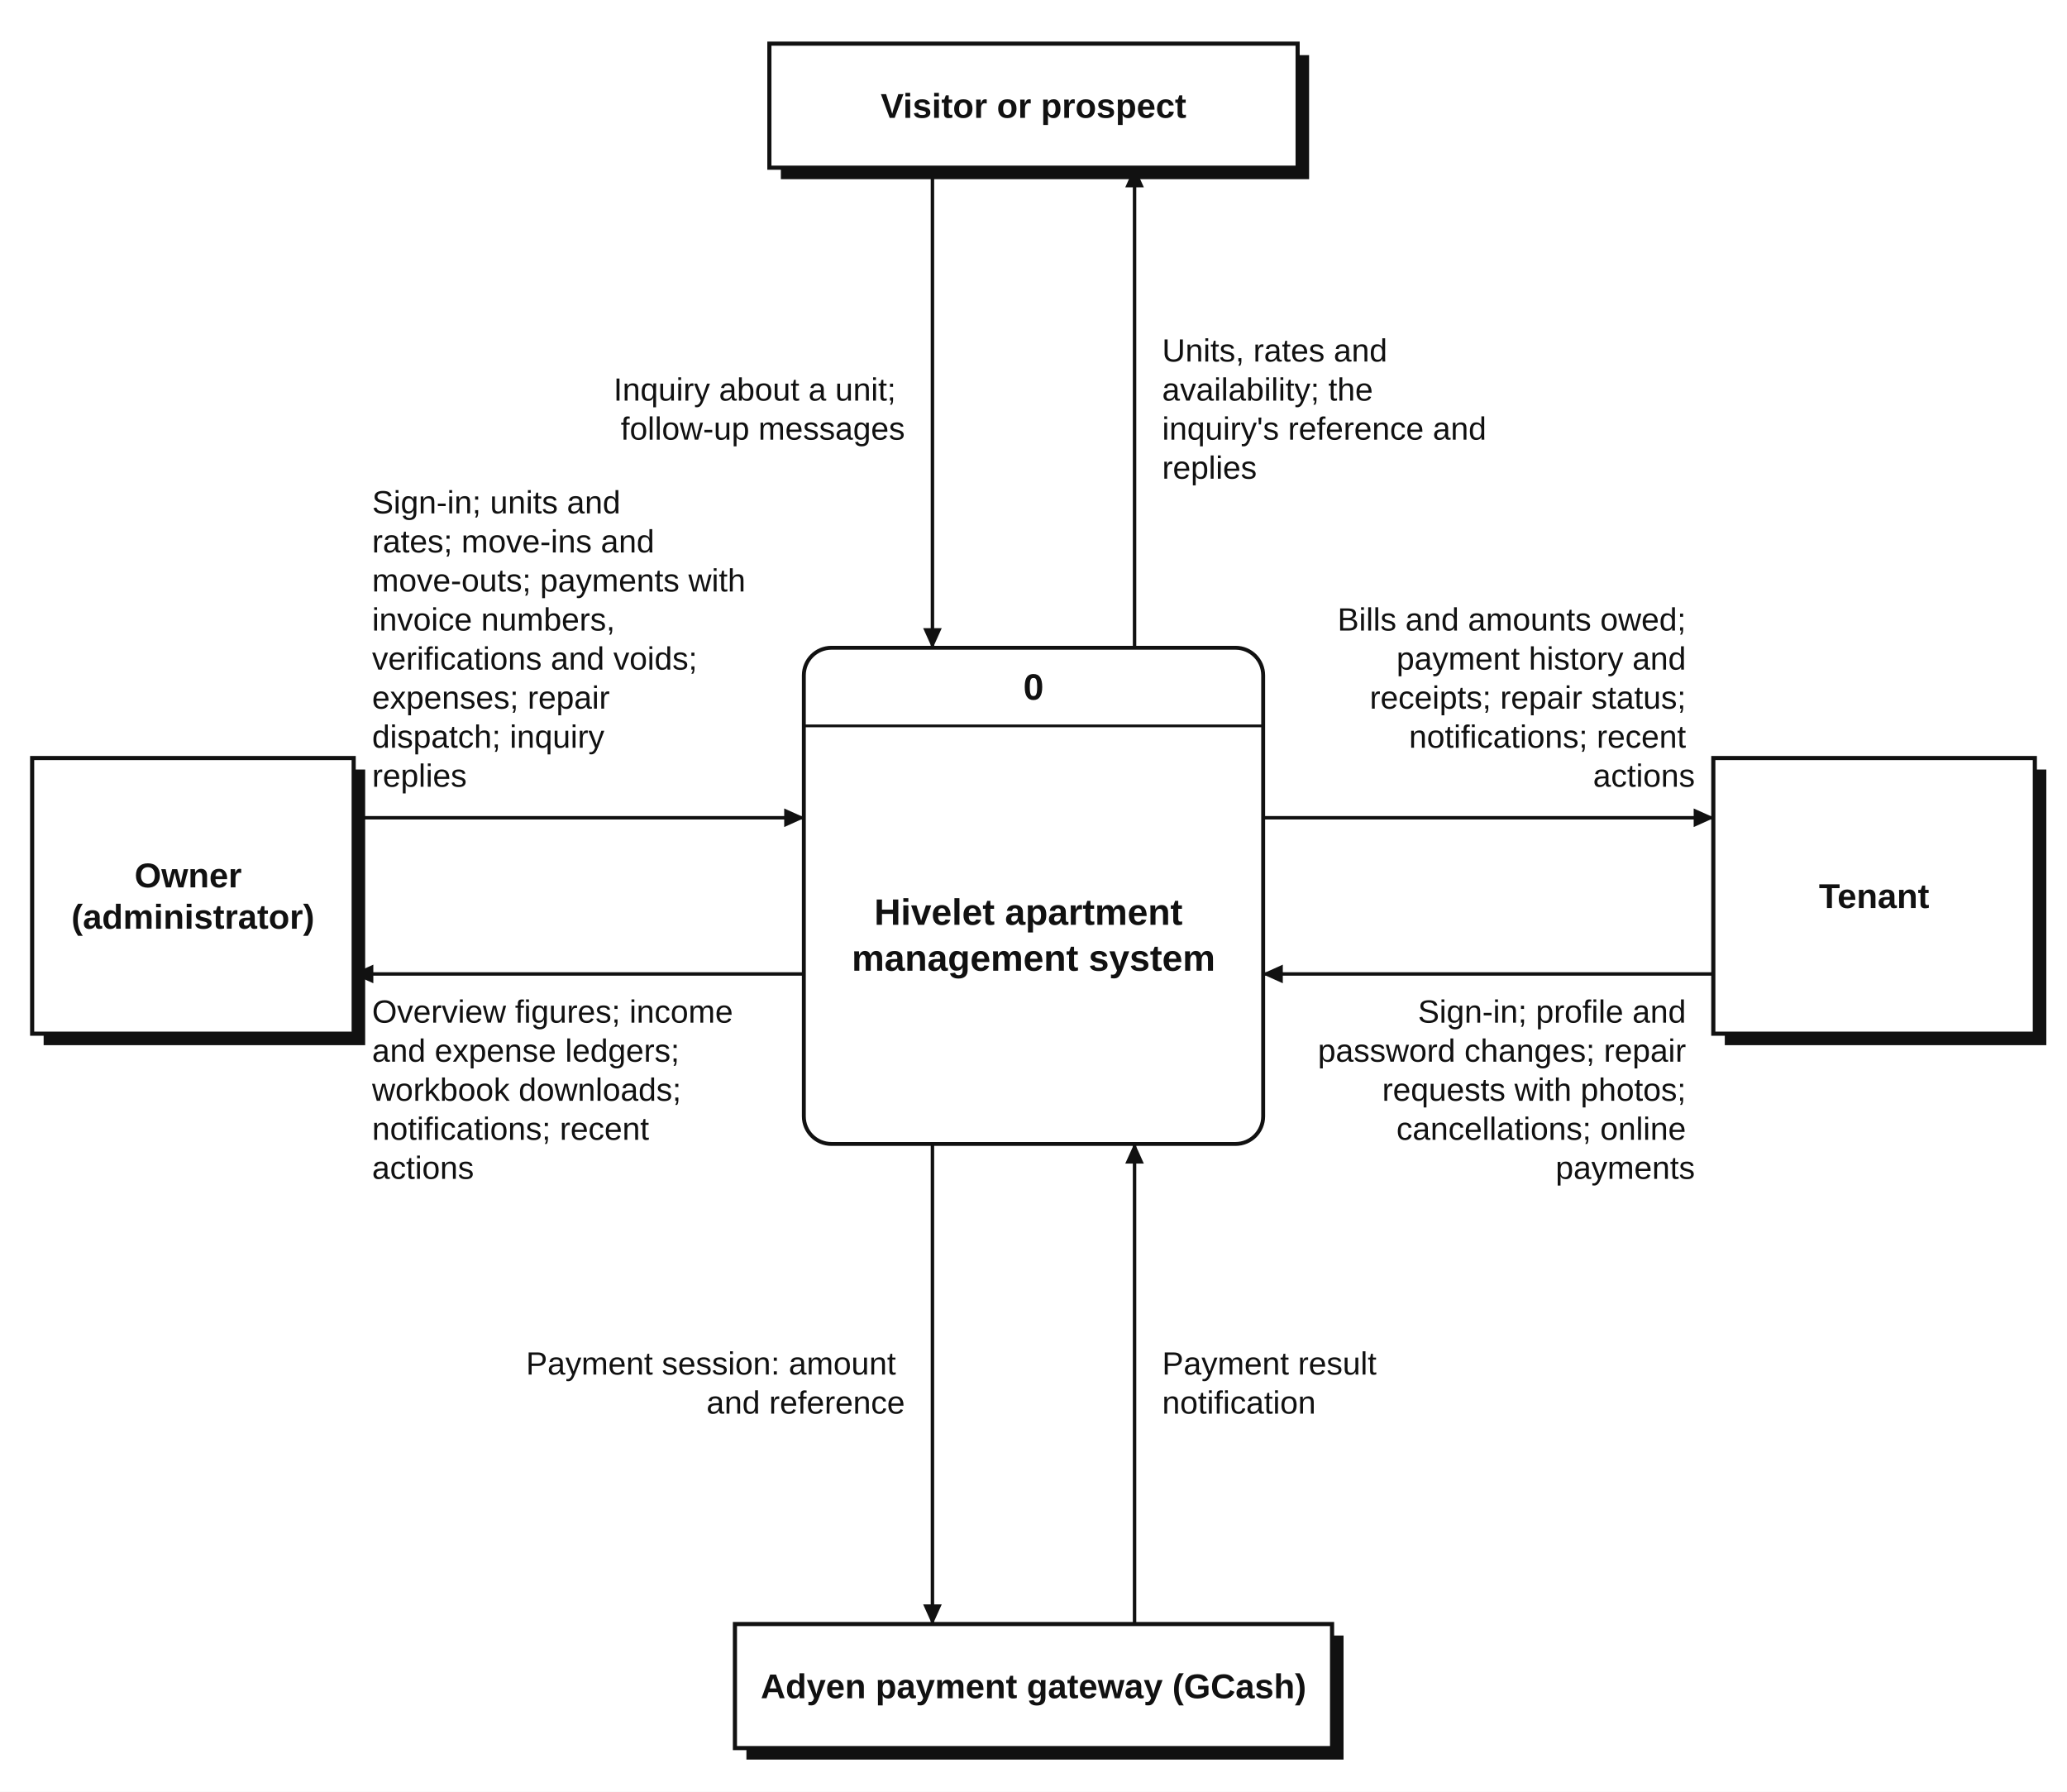
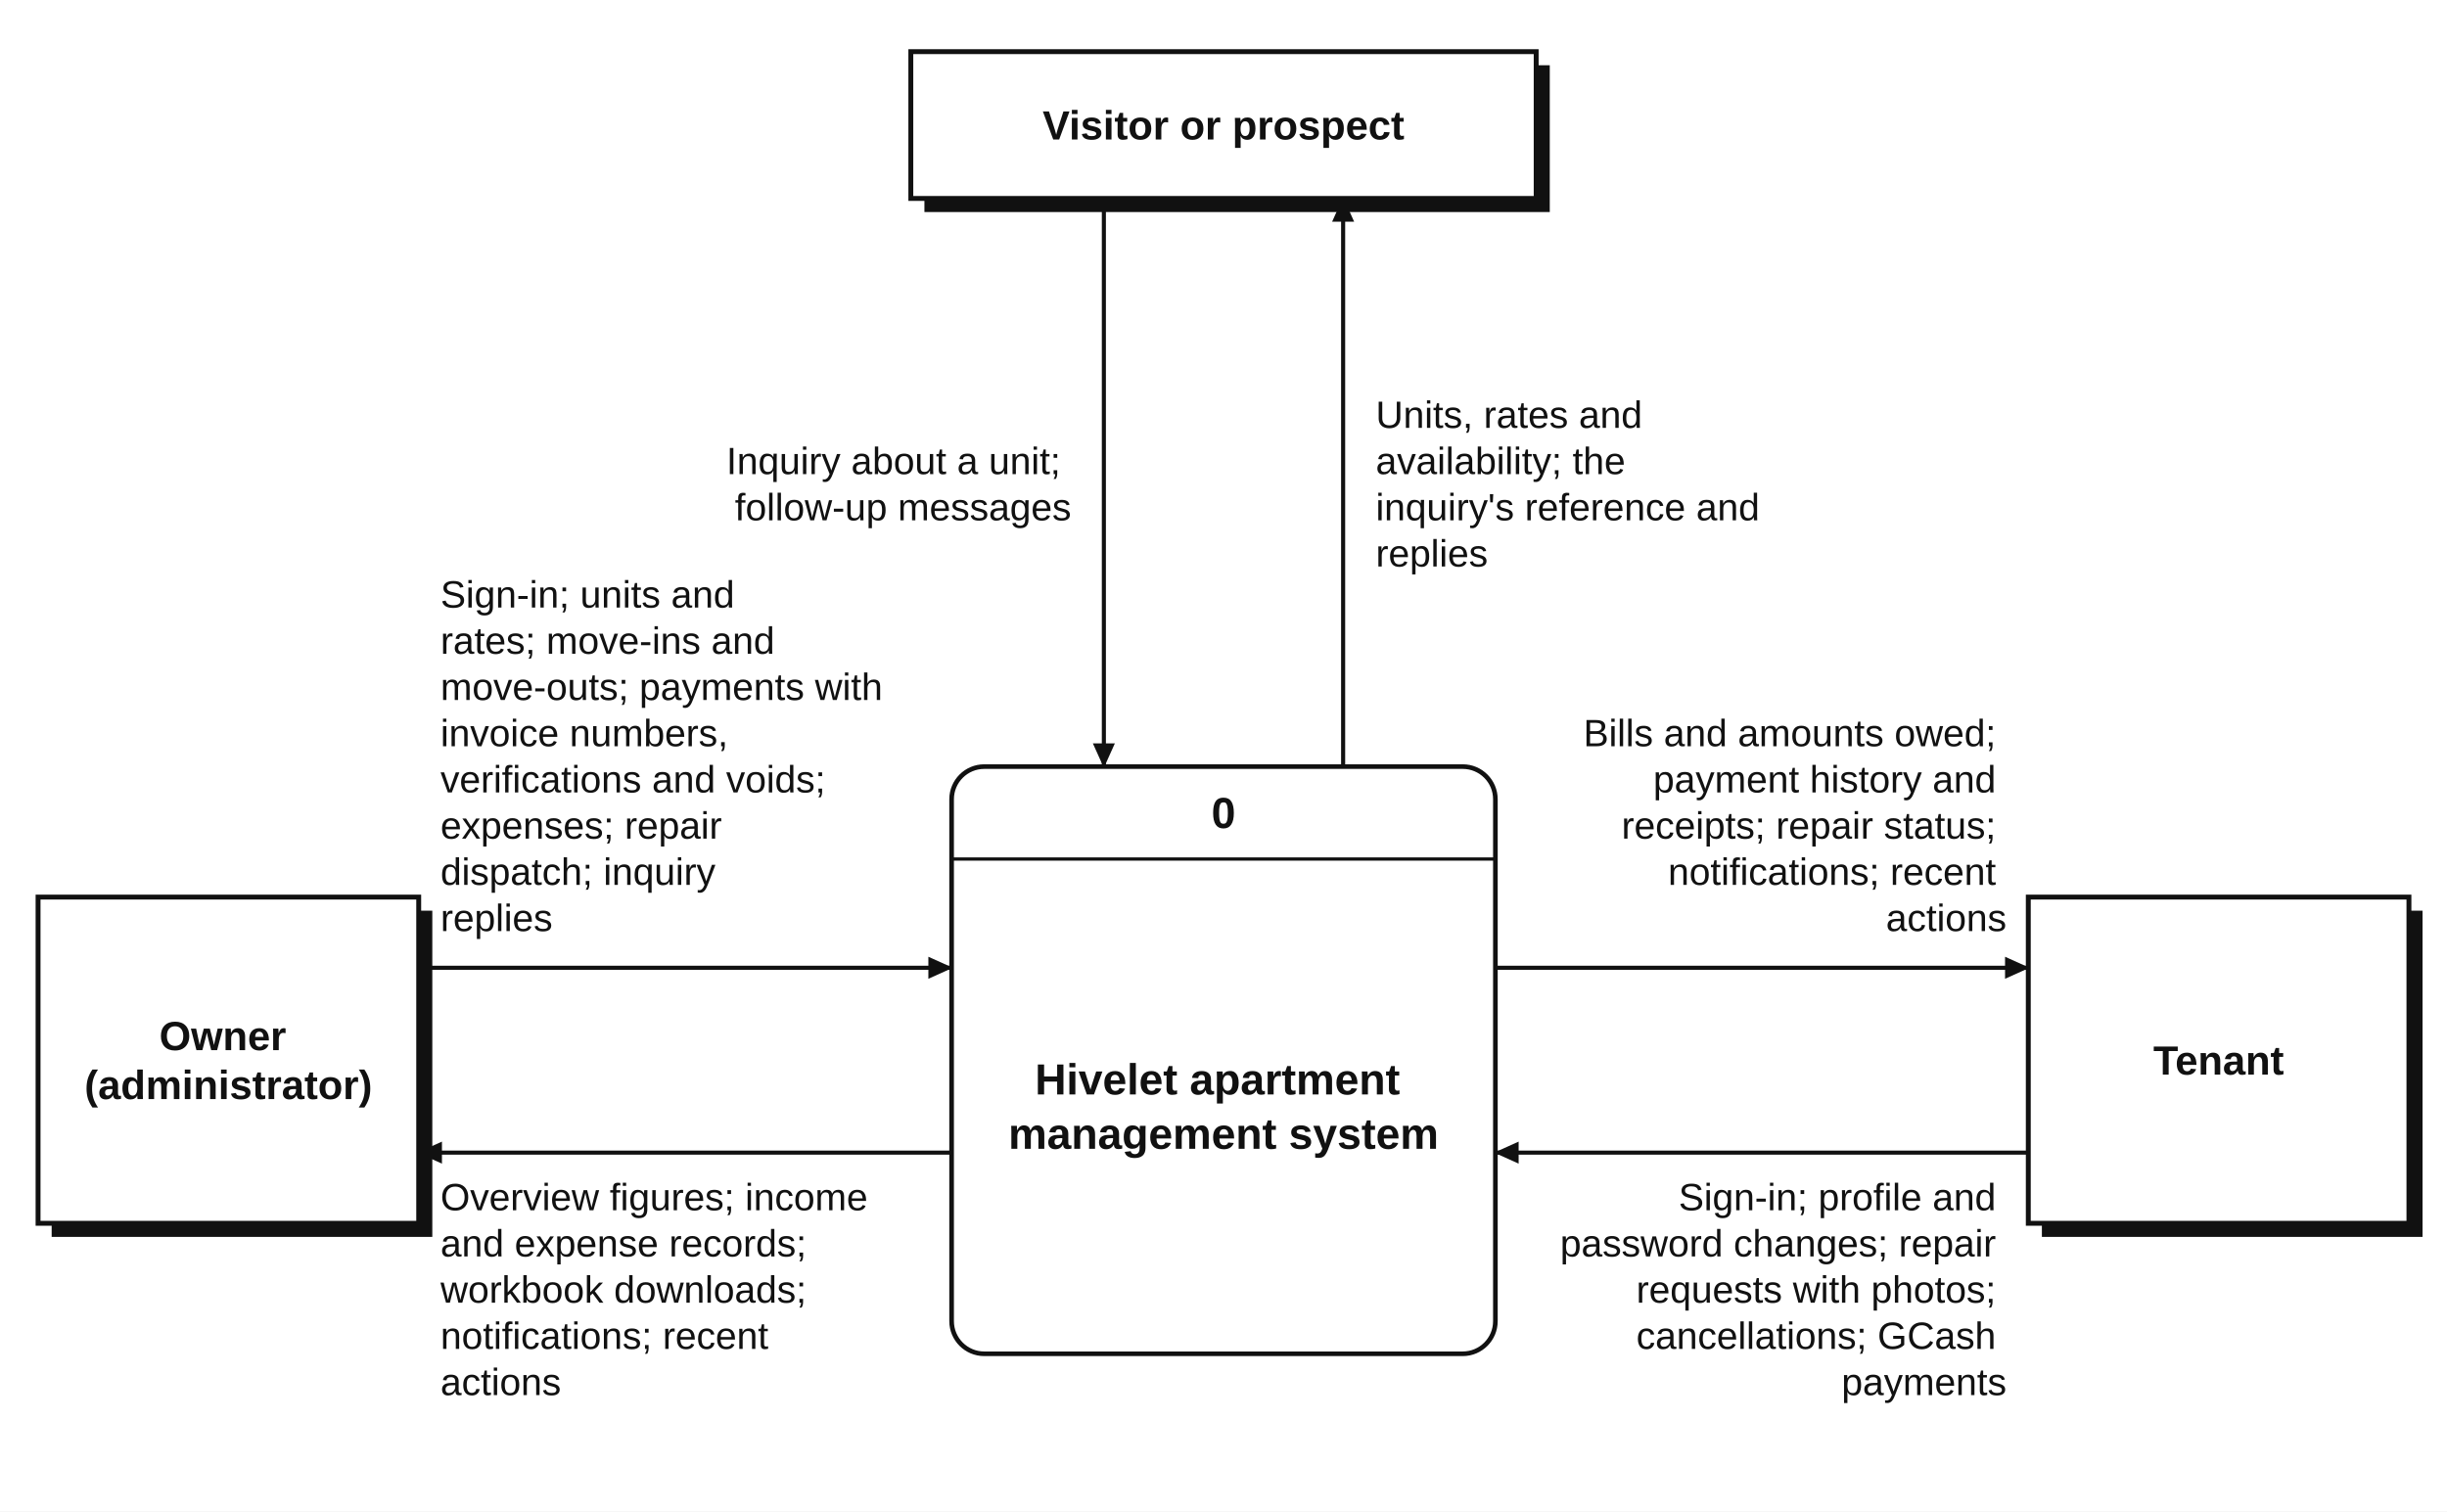
- <svg xmlns="http://www.w3.org/2000/svg" width="900" height="780" viewBox="0 0 900 780">
-   <rect width="900" height="780" fill="#fff" />
+ <svg xmlns="http://www.w3.org/2000/svg" width="900" height="556" viewBox="0 0 900 556">
+   <rect width="900" height="556" fill="#fff" />
  <defs>
    <marker id="arr" viewBox="0 0 10 10" refX="9.5" refY="5" markerWidth="9" markerHeight="9" orient="auto-start-reverse" markerUnits="userSpaceOnUse">
      <path d="M0,0.5 L10,5 L0,9.5 Z" fill="#111" />
    </marker>
    <marker id="arrS" viewBox="0 0 10 10" refX="9.5" refY="5" markerWidth="9" markerHeight="9" orient="auto-start-reverse" markerUnits="userSpaceOnUse">
      <path d="M0,0.5 L10,5 L0,9.5 Z" fill="#111" />
    </marker>
  </defs>
  <rect x="350" y="282" width="200" height="216" rx="12" fill="#fff" stroke="#111" stroke-width="1.7" />
  <path d="M350,316 L550,316" fill="none" stroke="#111" stroke-width="1.2" />
  <text x="450" y="304.6" font-family="Arial, Helvetica, sans-serif" font-size="16" text-anchor="middle" fill="#111" font-weight="bold">
    <tspan x="450" dy="0">0</tspan>
  </text>
  <text x="450" y="402.6" font-family="Arial, Helvetica, sans-serif" font-size="16" text-anchor="middle" fill="#111" font-weight="bold">
    <tspan x="450" dy="0">Hivelet apartment</tspan>
    <tspan x="450" dy="20">management system</tspan>
  </text>
  <rect x="340" y="24" width="230" height="54" fill="#111" />
  <rect x="335" y="19" width="230" height="54" rx="0" fill="#fff" stroke="#111" stroke-width="1.8" />
  <text x="450" y="51.3" font-family="Arial, Helvetica, sans-serif" font-size="15" text-anchor="middle" fill="#111" font-weight="bold">
    <tspan x="450" dy="0">Visitor or prospect</tspan>
  </text>
  <path d="M406,73 L406,282" fill="none" stroke="#111" stroke-width="1.5" marker-end="url(#arr)" />
  <path d="M494,282 L494,73" fill="none" stroke="#111" stroke-width="1.5" marker-end="url(#arr)" />
  <text x="394" y="174.4" font-family="Arial, Helvetica, sans-serif" font-size="14" text-anchor="end" fill="#111">
    <tspan x="394" dy="0">Inquiry about a unit;</tspan>
    <tspan x="394" dy="17">follow-up messages</tspan>
  </text>
  <text x="506" y="157.4" font-family="Arial, Helvetica, sans-serif" font-size="14" text-anchor="start" fill="#111">
    <tspan x="506" dy="0">Units, rates and</tspan>
    <tspan x="506" dy="17">availability; the</tspan>
    <tspan x="506" dy="17">inquiry's reference and</tspan>
    <tspan x="506" dy="17">replies</tspan>
  </text>
-   <rect x="325" y="712" width="260" height="54" fill="#111" />
-   <rect x="320" y="707" width="260" height="54" rx="0" fill="#fff" stroke="#111" stroke-width="1.8" />
-   <text x="450" y="739.3" font-family="Arial, Helvetica, sans-serif" font-size="15" text-anchor="middle" fill="#111" font-weight="bold">
-     <tspan x="450" dy="0">Adyen payment gateway (GCash)</tspan>
-   </text>
-   <path d="M406,498 L406,707" fill="none" stroke="#111" stroke-width="1.5" marker-end="url(#arr)" />
-   <path d="M494,707 L494,498" fill="none" stroke="#111" stroke-width="1.5" marker-end="url(#arr)" />
-   <text x="394" y="598.4" font-family="Arial, Helvetica, sans-serif" font-size="14" text-anchor="end" fill="#111">
-     <tspan x="394" dy="0">Payment session: amount</tspan>
-     <tspan x="394" dy="17">and reference</tspan>
-   </text>
-   <text x="506" y="598.4" font-family="Arial, Helvetica, sans-serif" font-size="14" text-anchor="start" fill="#111">
-     <tspan x="506" dy="0">Payment result</tspan>
-     <tspan x="506" dy="17">notification</tspan>
-   </text>
  <rect x="19" y="335" width="140" height="120" fill="#111" />
  <rect x="14" y="330" width="140" height="120" rx="0" fill="#fff" stroke="#111" stroke-width="1.8" />
  <text x="84" y="386.3" font-family="Arial, Helvetica, sans-serif" font-size="15" text-anchor="middle" fill="#111" font-weight="bold">
    <tspan x="84" dy="0">Owner</tspan>
    <tspan x="84" dy="18">(administrator)</tspan>
  </text>
  <path d="M154,356 L350,356" fill="none" stroke="#111" stroke-width="1.5" marker-end="url(#arr)" />
  <path d="M350,424 L154,424" fill="none" stroke="#111" stroke-width="1.5" marker-end="url(#arr)" />
  <text x="162" y="223.5" font-family="Arial, Helvetica, sans-serif" font-size="14" text-anchor="start" fill="#111">
    <tspan x="162" dy="0">Sign-in; units and</tspan>
    <tspan x="162" dy="17">rates; move-ins and</tspan>
    <tspan x="162" dy="17">move-outs; payments with</tspan>
    <tspan x="162" dy="17">invoice numbers,</tspan>
    <tspan x="162" dy="17">verifications and voids;</tspan>
    <tspan x="162" dy="17">expenses; repair</tspan>
    <tspan x="162" dy="17">dispatch; inquiry</tspan>
    <tspan x="162" dy="17">replies</tspan>
  </text>
  <text x="162" y="445.2" font-family="Arial, Helvetica, sans-serif" font-size="14" text-anchor="start" fill="#111">
    <tspan x="162" dy="0">Overview figures; income</tspan>
-     <tspan x="162" dy="17">and expense ledgers;</tspan>
+     <tspan x="162" dy="17">and expense records;</tspan>
    <tspan x="162" dy="17">workbook downloads;</tspan>
    <tspan x="162" dy="17">notifications; recent</tspan>
    <tspan x="162" dy="17">actions</tspan>
  </text>
  <rect x="751" y="335" width="140" height="120" fill="#111" />
  <rect x="746" y="330" width="140" height="120" rx="0" fill="#fff" stroke="#111" stroke-width="1.8" />
  <text x="816" y="395.3" font-family="Arial, Helvetica, sans-serif" font-size="15" text-anchor="middle" fill="#111" font-weight="bold">
    <tspan x="816" dy="0">Tenant</tspan>
  </text>
  <path d="M746,424 L550,424" fill="none" stroke="#111" stroke-width="1.5" marker-end="url(#arr)" />
  <path d="M550,356 L746,356" fill="none" stroke="#111" stroke-width="1.5" marker-end="url(#arr)" />
  <text x="738" y="274.5" font-family="Arial, Helvetica, sans-serif" font-size="14" text-anchor="end" fill="#111">
    <tspan x="738" dy="0">Bills and amounts owed;</tspan>
    <tspan x="738" dy="17">payment history and</tspan>
    <tspan x="738" dy="17">receipts; repair status;</tspan>
    <tspan x="738" dy="17">notifications; recent</tspan>
    <tspan x="738" dy="17">actions</tspan>
  </text>
  <text x="738" y="445.2" font-family="Arial, Helvetica, sans-serif" font-size="14" text-anchor="end" fill="#111">
    <tspan x="738" dy="0">Sign-in; profile and</tspan>
    <tspan x="738" dy="17">password changes; repair</tspan>
    <tspan x="738" dy="17">requests with photos;</tspan>
-     <tspan x="738" dy="17">cancellations; online</tspan>
+     <tspan x="738" dy="17">cancellations; GCash</tspan>
    <tspan x="738" dy="17">payments</tspan>
  </text>
</svg>
